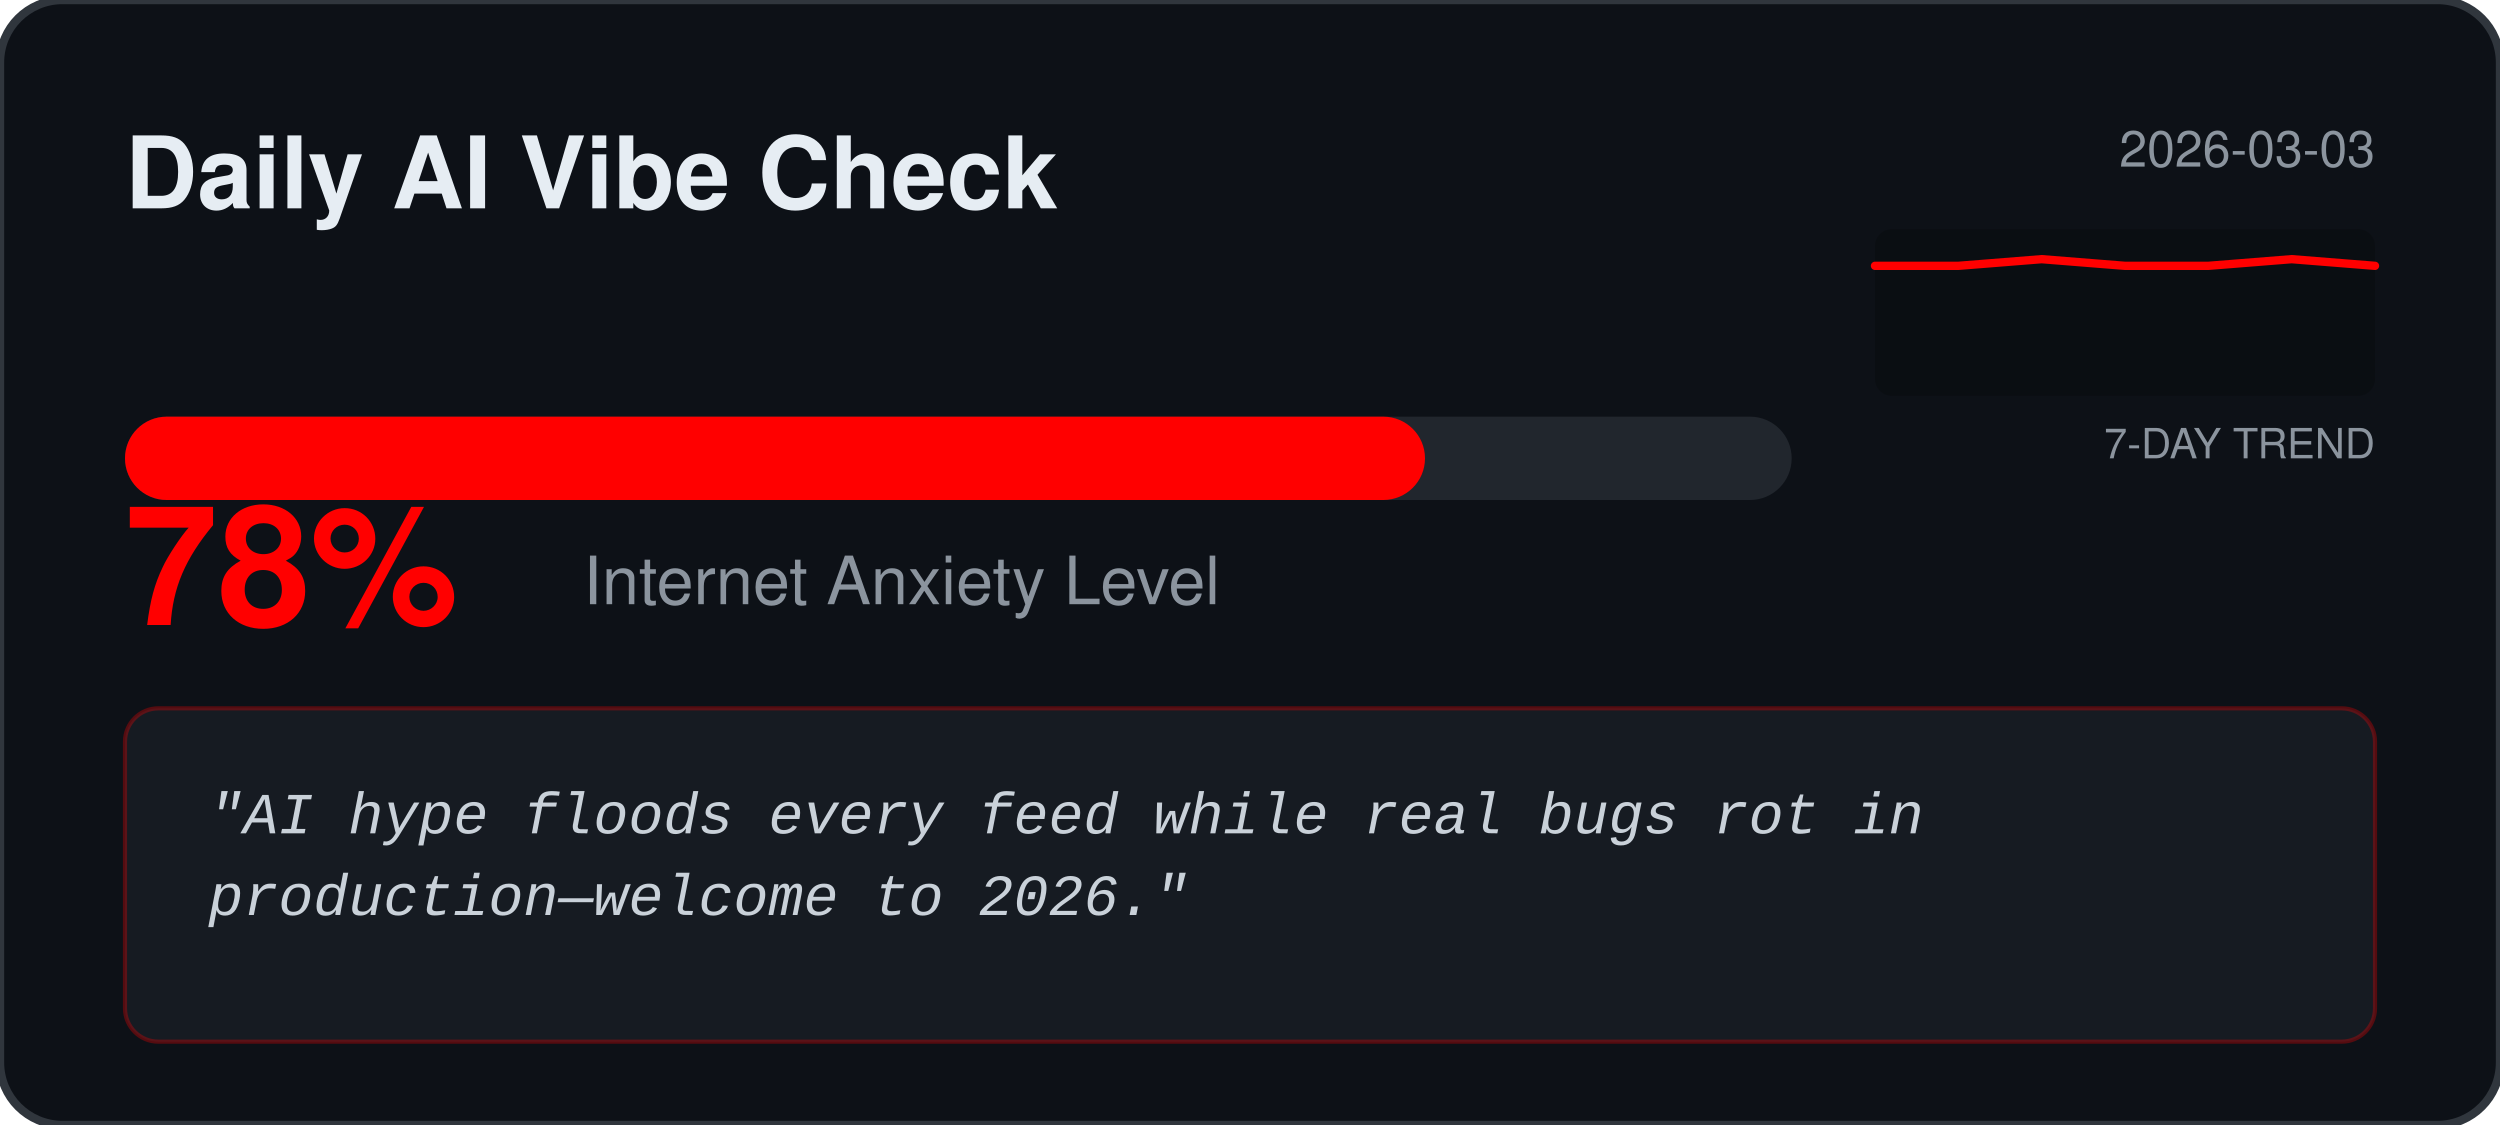
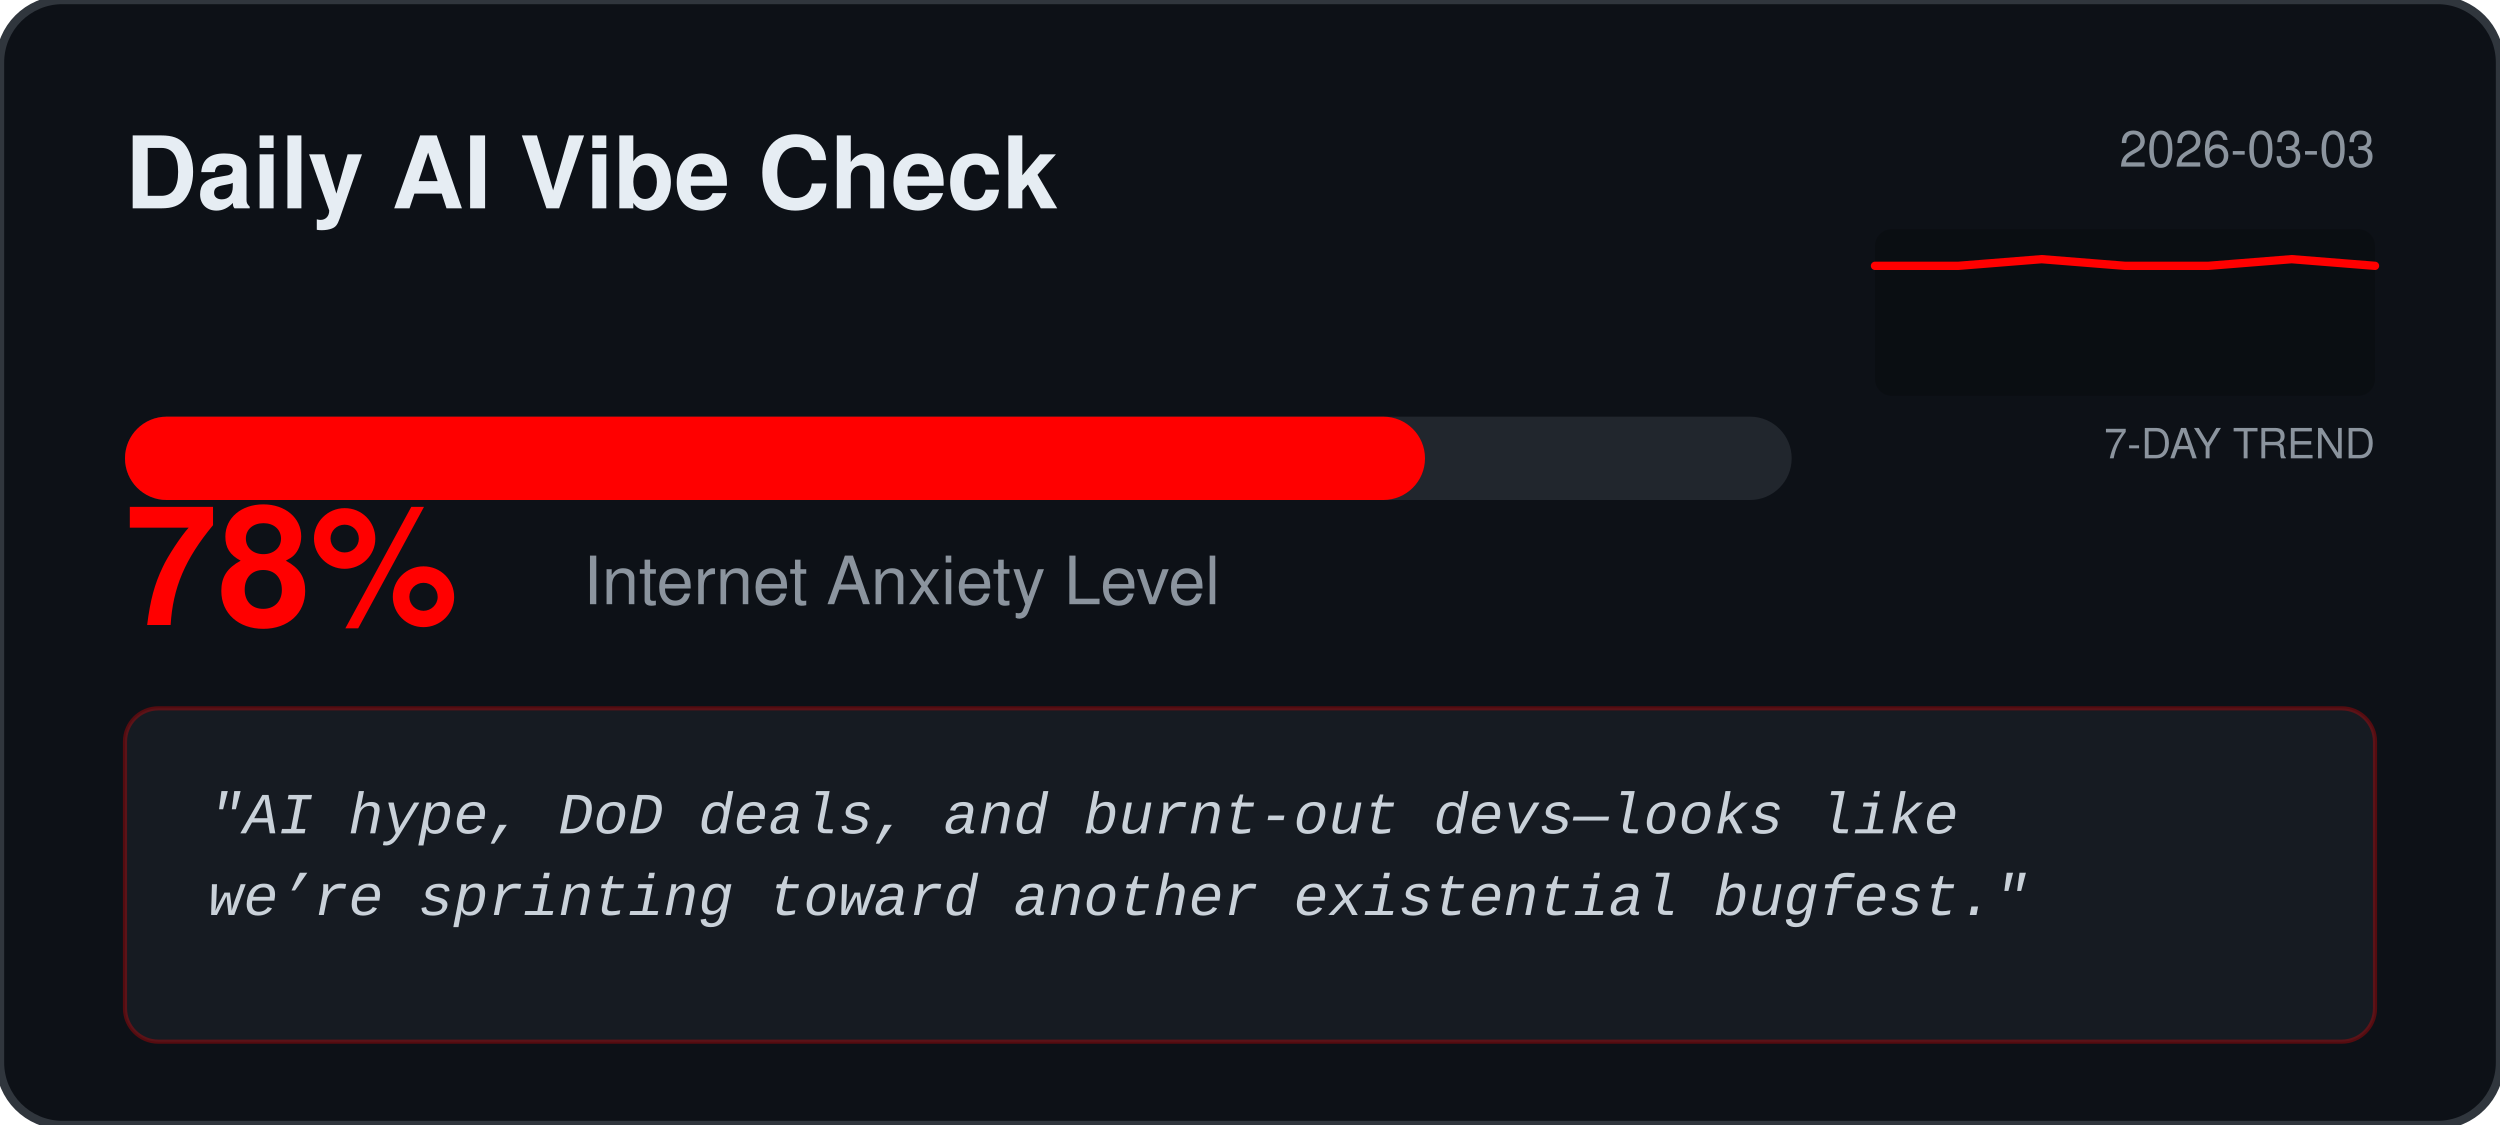
<svg xmlns="http://www.w3.org/2000/svg" width="600" height="270" viewBox="0 0 600 270" fill="none">
  <rect width="600" height="270" rx="15" fill="#0D1117" stroke="#30363D" stroke-width="2" />
  <text x="30" y="50" fill="#E6EDF3" font-family="Segoe UI, Helvetica, sans-serif" font-weight="bold" font-size="24">Daily AI Vibe Check</text>
  <text x="570" y="40" fill="#8B949E" font-family="Segoe UI, Helvetica, sans-serif" font-size="12" text-anchor="end">2026-03-03</text>
  <rect x="450" y="55" width="120" height="40" fill="#000000" fill-opacity="0.2" rx="4" />
  <text x="570" y="110" fill="#8B949E" font-family="Segoe UI, Helvetica, sans-serif" font-size="10" text-anchor="end">7-DAY TREND</text>
  <polyline points="450.0,63.8 470.0,63.8 490.0,62.2 510.0,63.8 530.0,63.8 550.0,62.2 570.0,63.8" fill="none" stroke="#FF0000" stroke-width="2" stroke-linecap="round" stroke-linejoin="round" />
  <rect x="30" y="100" width="400" height="20" rx="10" fill="#21262D" />
  <rect x="30" y="100" width="312.0" height="20" rx="10" fill="#FF0000" />
  <text x="30" y="150" fill="#FF0000" font-family="Segoe UI, Helvetica, sans-serif" font-weight="bold" font-size="40">78%</text>
  <text x="140" y="145" fill="#8B949E" font-family="Segoe UI, Helvetica, sans-serif" font-size="16">Internet Anxiety Level</text>
  <rect x="30" y="170" width="540" height="80" rx="8" fill="#161B22" stroke="#FF0000" stroke-opacity="0.3" />
  <text x="50" y="200" fill="#C9D1D9" font-family="Courier New, monospace" font-size="14" font-style="italic">
-     <tspan x="50" dy="0">"AI hype floods every feed while real bugs rot in</tspan>
-     <tspan x="50" dy="1.4em">production—welcome to 2026."</tspan>
+     <tspan x="50" dy="0">"AI hype, DoD deals, and burnt-out devs—looks like</tspan>
+     <tspan x="50" dy="1.4em">we’re sprinting toward another existential bugfest."</tspan>
  </text>
</svg>
